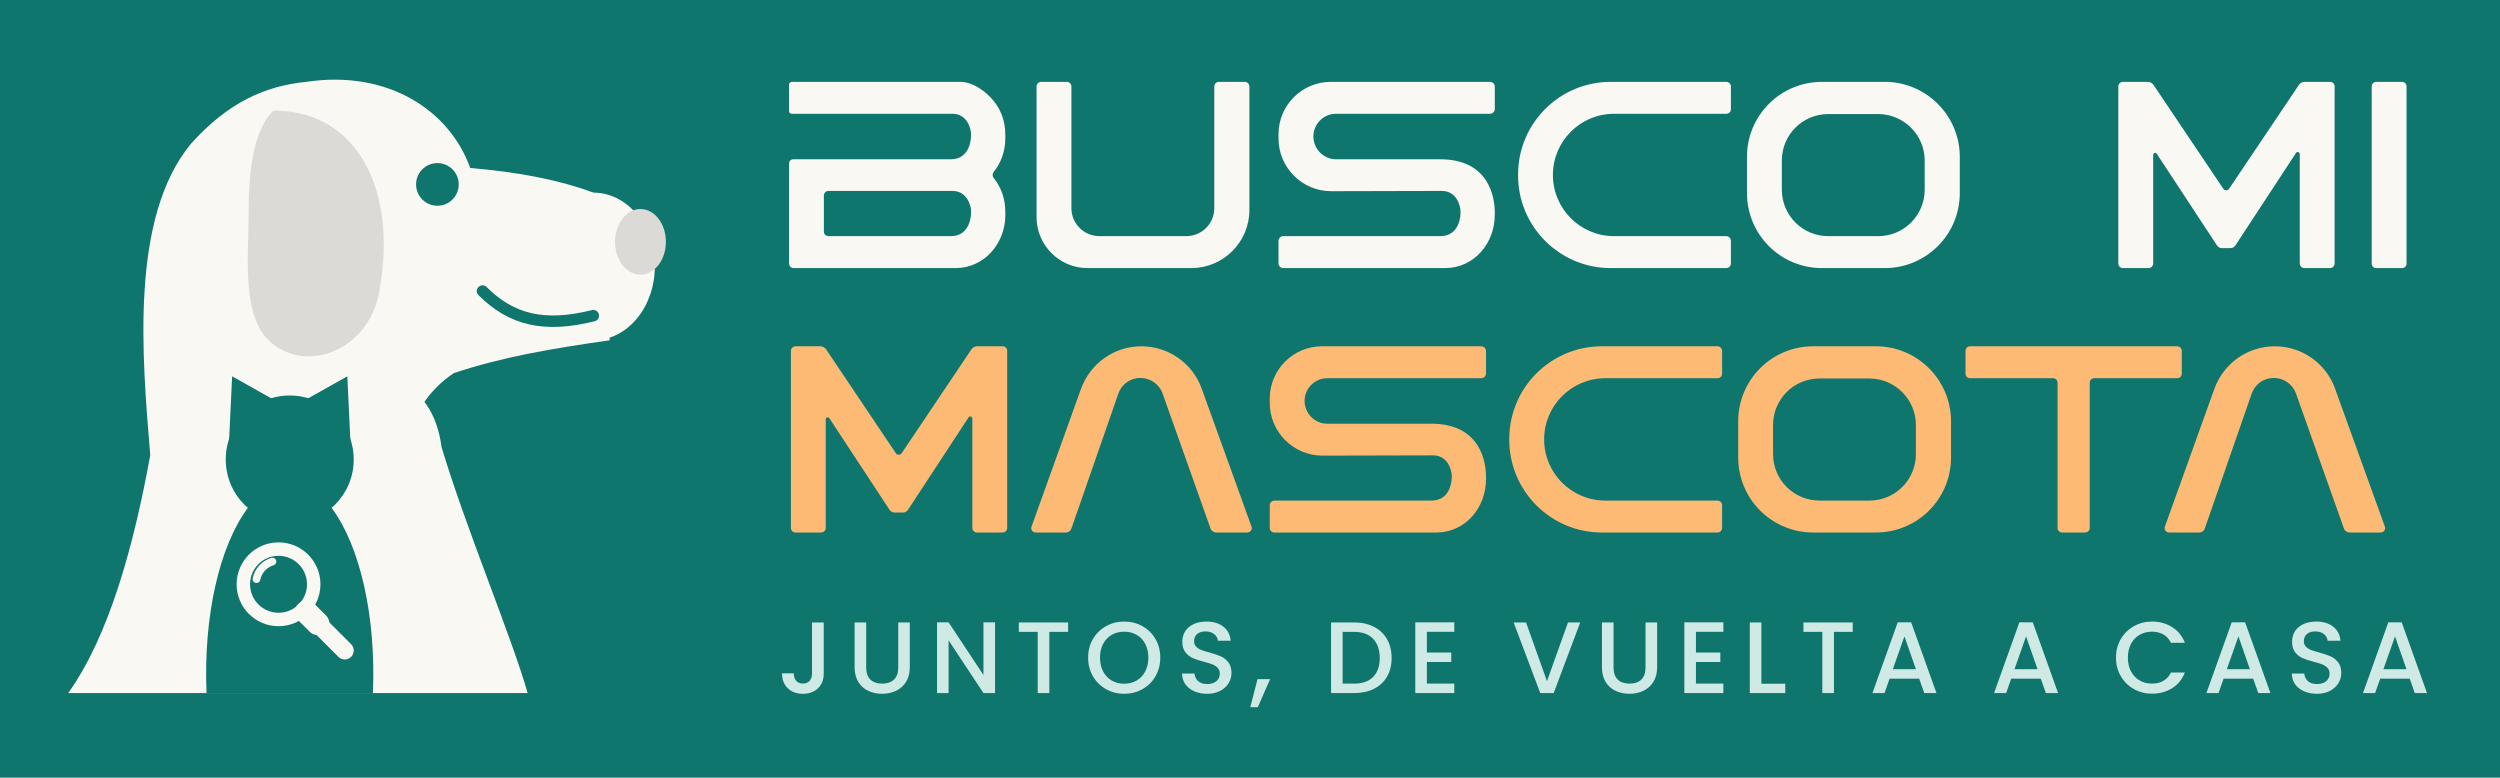
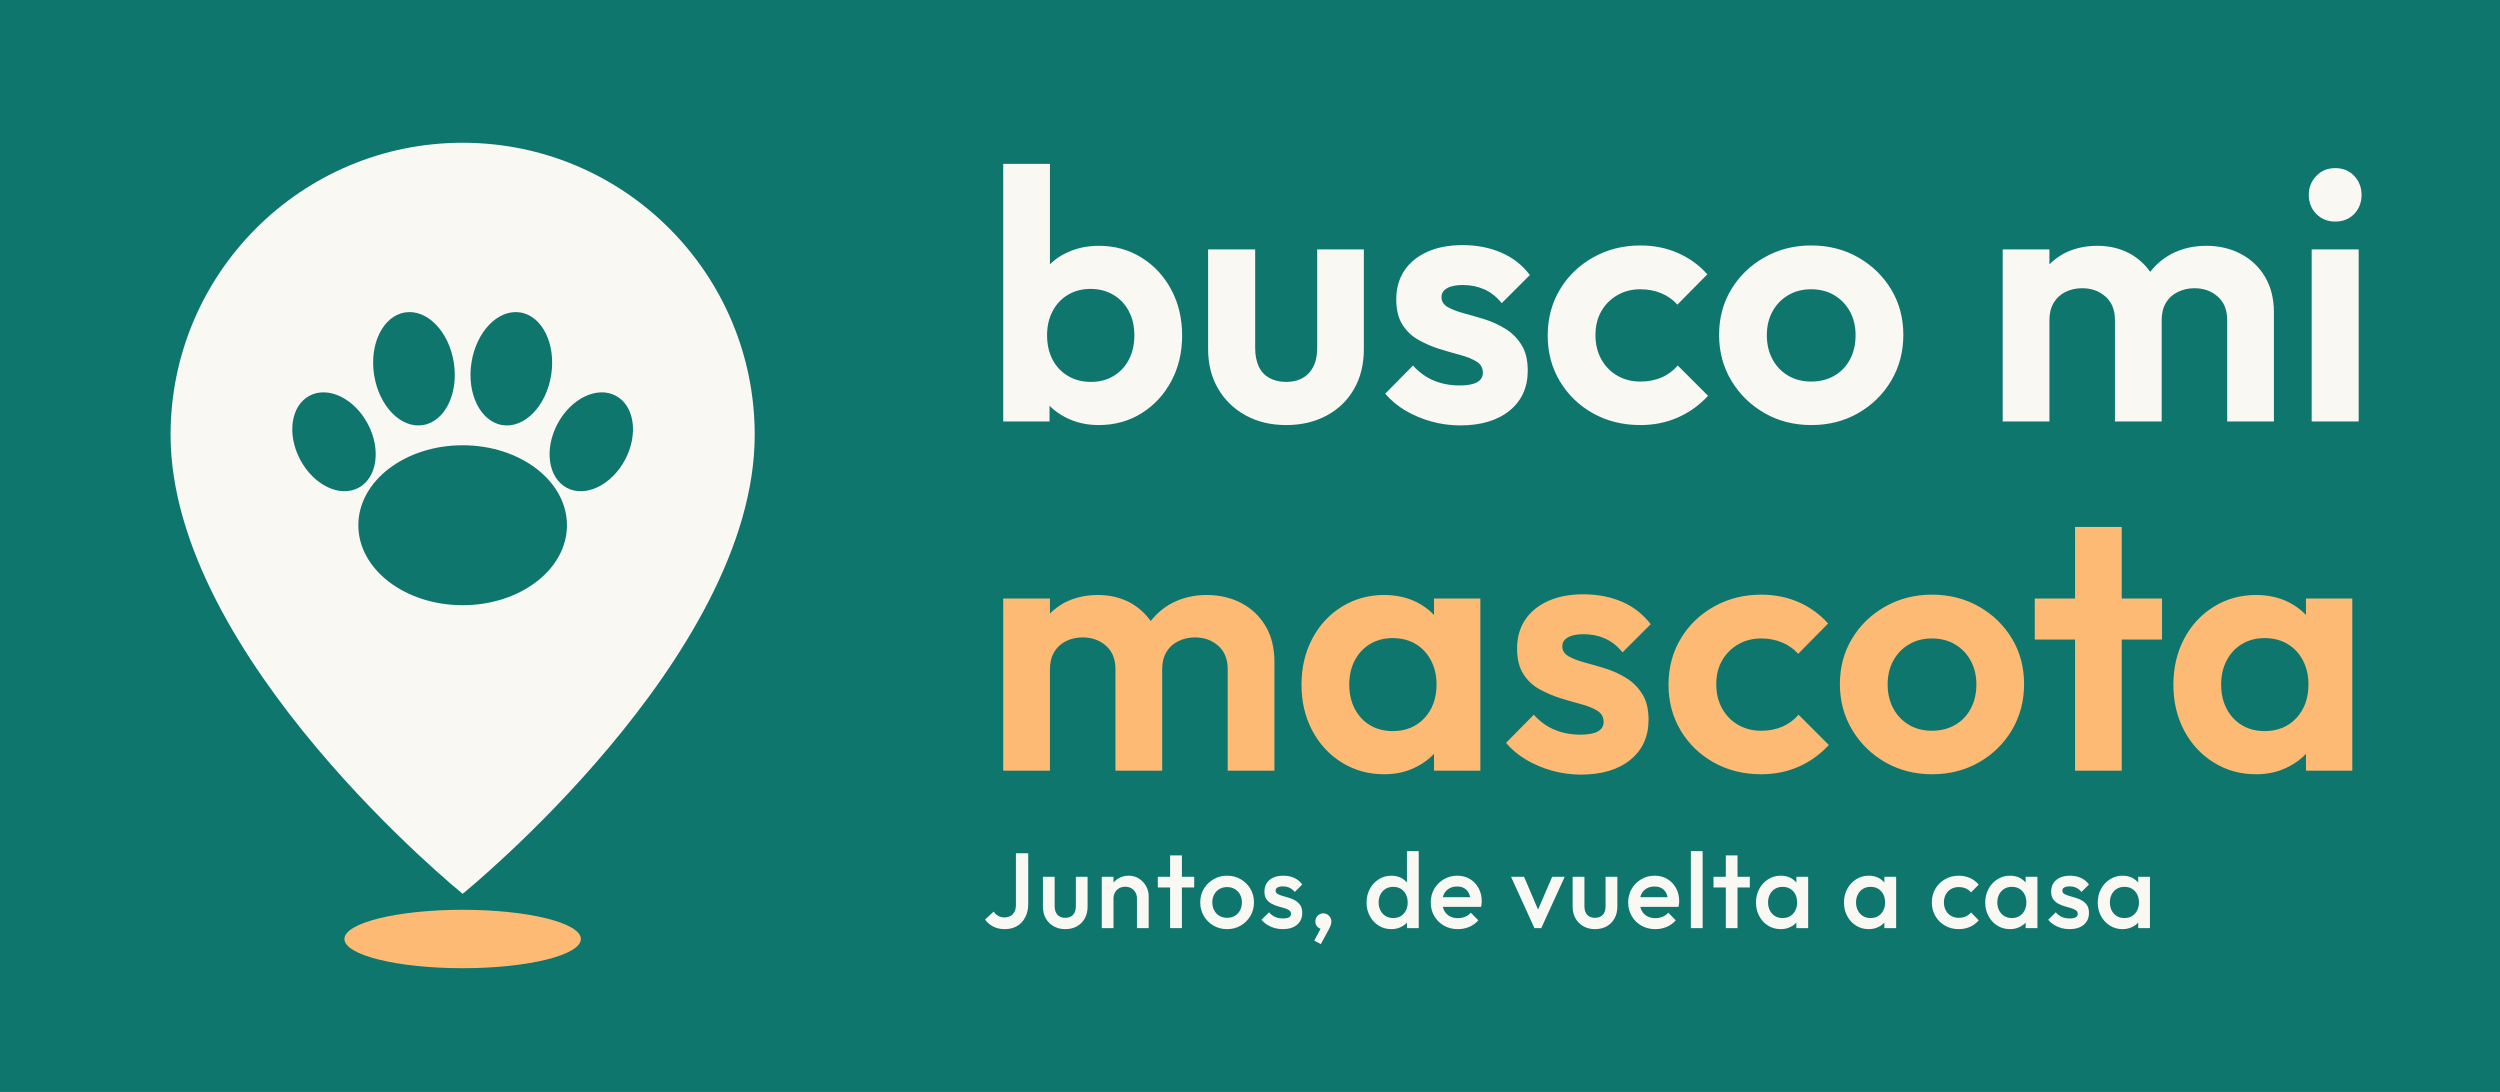
- <svg xmlns="http://www.w3.org/2000/svg" viewBox="0 0 733 228" width="733" height="228" role="img" aria-label="Busco mi mascota. Juntos, de vuelta a casa">
-   <rect width="733" height="228" fill="#0f766e" />
-   <g transform="translate(-13.07548 -6.669989) scale(2.004574)">
-     <defs>
-       <mask id="k1" maskUnits="userSpaceOnUse" x="-20" y="-20" width="260" height="360">
-         <rect x="-20" y="-20" width="260" height="360" fill="#fff" />
-         <circle cx="130" cy="58" r="5.2" fill="#000" />
-         <path d="M168 90 C156 93 148 91 141 84" fill="none" stroke="#000" stroke-width="2.8" stroke-linecap="round" />
-         <g transform="translate(94 182) scale(.78) translate(-30 -100)">
-           <g fill="#000">
-             <circle cx="30" cy="27" r="20" />
-             <path d="M11 22 L12 1 L28 10 Z" />
-             <path d="M49 22 L48 1 L32 10 Z" />
-             <path d="M17 42 C8 54 3 76 4 100 L56 100 C57 76 52 54 43 42 Z" />
-           </g>
-         </g>
-       </mask>
-     </defs>
-     <g transform="translate(-7.5 -4.5) scale(.6)">
-       <g mask="url(#k1)">
-         <g fill="#faf8f3">
-           <path d="M60 124 C58 100 55 66 70 48 C79 38 88 34 98 33 C118 30 133 40 138 54 C150 55 160 57 168 60 L172 96 C158 98 146 100 134 104 C128 108 124 114 122 122 L100 134 Z" />
-           <ellipse cx="168" cy="78" rx="15" ry="18" />
-           <path d="M60 124 C56 146 50 168 40 182 L152 182 C148 168 137 142 131 122 C130 114 126 108 120 106 L100 96 Z" />
-           <ellipse cx="179.5" cy="72" rx="6.2" ry="8" fill="#dcdad6" />
-           <path fill="#dcdad6" d="M90 40 C111 40 120 60 116 83 C114 98 99 104 90 97 C82 91 84 76 84 64 C84 52 86 44 90 40 Z" />
-         </g>
+ <svg xmlns="http://www.w3.org/2000/svg" viewBox="0 0 435 190" width="435" height="190" role="img" aria-label="Busco mi mascota. Juntos, de vuelta a casa">
+   <rect width="435" height="190" fill="#0f766e" />
+   <g transform="translate(20 20) scale(1.21)">
+     <mask id="p">
+       <rect width="100" height="124" fill="#fff" />
+       <g fill="#000">
+         <ellipse cx="50" cy="59" rx="15" ry="11.5" transform="rotate(0 50 59)" />
+         <ellipse cx="31.5" cy="47" rx="5.5" ry="7.5" transform="rotate(-28 31.5 47)" />
+         <ellipse cx="43" cy="36.5" rx="5.8" ry="8.2" transform="rotate(-9 43 36.5)" />
+         <ellipse cx="57" cy="36.5" rx="5.8" ry="8.2" transform="rotate(9 57 36.5)" />
+         <ellipse cx="68.5" cy="47" rx="5.5" ry="7.5" transform="rotate(28 68.5 47)" />
      </g>
-       <g transform="translate(94 182) scale(.78) translate(-30 -100)" fill="none" stroke="#faf8f3" stroke-linecap="round">
-         <circle cx="26.5" cy="66" r="11" stroke-width="4.2" />
-         <path d="M19.6 64.4 A7.2 7.2 0 0 1 24.6 58.9" stroke-width="2.4" />
-         <line x1="35.2" y1="74.7" x2="38.8" y2="78.3" stroke-width="7.2" />
-         <line x1="39.6" y1="79.1" x2="47.2" y2="86.7" stroke-width="5.6" />
-       </g>
-     </g>
+     </mask>
+     <path mask="url(#p)" fill="#faf8f3" d="M50 112C50 112 8 78 8 46a42 42 0 1 1 84 0C92 78 50 112 50 112Z" />
+     <ellipse cx="50" cy="118.5" rx="17" ry="4.2" fill="#fdba74" />
  </g>
-   <path fill="#faf8f3" d="M294.76 40.38L294.76 39.6C294.76 35.31 293.36 31.64 290.47 28.6C287.58 25.56 284.15 24 281.73 24L232.13 24C231.74 24 231.35 24.39 231.35 24.78L231.35 32.58C231.35 33.05 231.74 33.36 232.13 33.36L279.24 33.36C283.61 33.36 284.62 37.73 284.7 39.05C284.85 40.38 284.54 46.7 278.77 46.7L232.59 46.7C231.89 46.7 231.35 47.24 231.35 47.95L231.35 77.27C231.35 77.98 231.97 78.6 232.67 78.6L280.17 78.6C288.68 78.6 294.76 71.27 294.76 63.08L294.76 62.22C294.76 58.32 293.59 54.97 291.33 52.16C290.94 51.61 290.94 50.99 291.33 50.44C293.59 47.63 294.76 44.28 294.76 40.38M278.77 69.24L242.89 69.24C242.19 69.24 241.56 68.69 241.56 67.91L241.56 57.31C241.56 56.6 242.19 55.98 242.89 55.98L279.24 55.98C283.61 55.98 284.62 60.35 284.7 61.6C284.85 63 284.54 69.24 278.77 69.24M365 24L357.35 24C356.65 24 356.03 24.62 356.03 25.33L356.03 61.05C356.03 65.57 352.36 69.24 347.76 69.24L322.41 69.24C317.81 69.24 314.14 65.57 314.14 61.05L314.14 25.33C314.14 24.62 313.52 24 312.81 24L305.25 24C304.55 24 303.92 24.62 303.92 25.33L303.92 63.7C303.92 71.89 310.63 78.6 318.82 78.6L349.32 78.6C358.68 78.6 366.32 70.96 366.32 61.6L366.32 25.33C366.32 24.62 365.7 24 365 24M391.71 46.7C388.04 46.7 385.08 43.66 385.08 39.99C385.08 36.4 388.04 33.36 391.71 33.36L436.87 33.36C437.65 33.36 438.27 32.74 438.27 31.96L438.27 25.4C438.27 24.62 437.65 24 436.87 24L390.23 24C381.72 24 374.86 30.86 374.86 39.37L374.86 40.61C374.86 49.12 381.8 56.06 390.3 56.06L422.75 55.98C427.12 55.98 428.13 60.35 428.21 61.67C428.37 63 428.06 69.24 422.28 69.24L376.26 69.24C375.48 69.24 374.86 69.86 374.86 70.64L374.86 77.27C374.86 77.98 375.48 78.6 376.19 78.6L423.69 78.6C432.27 78.6 438.27 71.27 438.27 63L438.27 62.22C438.27 58.32 436.87 46.7 422.28 46.7M473.25 33.36L506.17 33.36C506.87 33.36 507.5 32.81 507.5 32.03L507.5 25.33C507.5 24.62 506.87 24 506.17 24L472.24 24C457.26 24 445.1 36.17 445.1 51.14L445.1 51.46C445.1 66.43 457.26 78.6 472.24 78.6L506.17 78.6C506.87 78.6 507.5 77.98 507.5 77.27L507.5 70.57C507.5 69.86 506.87 69.24 506.17 69.24L473.25 69.24C463.35 69.24 455.31 61.21 455.31 51.3C455.31 41.39 463.35 33.36 473.25 33.36M552.62 24L534.21 24C522.04 24 512.21 33.83 512.21 46L512.21 56.6C512.21 68.77 522.04 78.6 534.21 78.6L552.62 78.6C564.78 78.6 574.61 68.77 574.61 56.6L574.61 46C574.61 33.83 564.71 24 552.62 24M564.32 55.59C564.32 63.16 558.23 69.24 550.67 69.24L536.08 69.24C528.51 69.24 522.43 63.16 522.43 55.59L522.43 47.09C522.43 39.52 528.51 33.44 536.08 33.44L550.67 33.44C558.15 33.44 564.32 39.52 564.32 47.09M675.69 24C675.07 24 674.45 24.31 674.06 24.86L653.62 55.28C653.15 55.98 652.22 55.98 651.83 55.28L631.39 24.86C631 24.31 630.38 24 629.67 24L622.42 24C621.72 24 621.09 24.62 621.09 25.33L621.09 77.27C621.09 77.98 621.72 78.6 622.42 78.6L629.99 78.6C630.69 78.6 631.31 77.98 631.31 77.27L631.31 45.45C631.31 44.83 632.09 44.59 632.4 45.14L650.03 71.97C650.34 72.44 650.89 72.75 651.44 72.75L654.01 72.75C654.56 72.75 655.1 72.44 655.41 71.97L673.2 44.83C673.51 44.36 674.29 44.59 674.29 45.14L674.29 77.27C674.29 77.98 674.91 78.6 675.62 78.6L683.18 78.6C683.88 78.6 684.51 77.98 684.51 77.27L684.51 25.33C684.51 24.62 683.96 24 683.18 24M704.28 78.6C705.06 78.6 705.6 78.05 705.6 77.27L705.6 25.33C705.6 24.62 705.06 24 704.28 24L696.71 24C695.93 24 695.39 24.62 695.39 25.33L695.39 77.27C695.39 78.05 695.93 78.6 696.71 78.6" />
-   <path fill="#fdba74" d="M286.49 101.53C285.87 101.53 285.24 101.84 284.85 102.39L264.42 132.81C263.95 133.51 263.01 133.51 262.62 132.81L242.19 102.39C241.8 101.84 241.17 101.53 240.47 101.53L233.22 101.53C232.52 101.53 231.89 102.16 231.89 102.86L231.89 154.81C231.89 155.51 232.52 156.13 233.22 156.13L240.78 156.13C241.49 156.13 242.11 155.51 242.11 154.81L242.11 122.98C242.11 122.36 242.89 122.12 243.2 122.67L260.83 149.5C261.14 149.97 261.69 150.28 262.23 150.28L264.81 150.28C265.35 150.28 265.9 149.97 266.21 149.5L284 122.36C284.31 121.89 285.09 122.12 285.09 122.67L285.09 154.81C285.09 155.51 285.71 156.13 286.41 156.13L293.98 156.13C294.68 156.13 295.31 155.51 295.31 154.81L295.31 102.86C295.31 102.16 294.76 101.53 293.98 101.53M366.95 154.42L352.36 114.01C349.71 106.52 342.61 101.53 334.65 101.53C326.7 101.53 319.68 106.52 316.95 114.01L302.44 154.42C302.13 155.27 302.75 156.13 303.69 156.13L312.5 156.13C313.28 156.13 313.91 155.66 314.14 154.96L327.87 115.49C328.8 112.69 331.38 110.81 334.34 110.81C337.31 110.81 339.96 112.69 340.89 115.42L354.93 154.96C355.17 155.66 355.87 156.13 356.57 156.13L365.7 156.13C366.63 156.13 367.26 155.2 366.95 154.42M389.13 124.23C385.47 124.23 382.5 121.19 382.5 117.52C382.5 113.93 385.47 110.89 389.13 110.89L434.3 110.89C435.08 110.89 435.7 110.27 435.7 109.49L435.7 102.94C435.7 102.16 435.08 101.53 434.3 101.53L387.65 101.53C379.15 101.53 372.29 108.4 372.29 116.9L372.29 118.15C372.29 126.65 379.23 133.59 387.73 133.59L420.18 133.51C424.55 133.51 425.56 137.88 425.64 139.21C425.79 140.53 425.48 146.77 419.71 146.77L373.69 146.77C372.91 146.77 372.29 147.4 372.29 148.18L372.29 154.81C372.29 155.51 372.91 156.13 373.61 156.13L421.11 156.13C429.69 156.13 435.7 148.8 435.7 140.53L435.7 139.75C435.7 135.85 434.3 124.23 419.71 124.23M470.68 110.89L503.6 110.89C504.3 110.89 504.92 110.35 504.92 109.57L504.92 102.86C504.92 102.16 504.3 101.53 503.6 101.53L469.67 101.53C454.69 101.53 442.52 113.7 442.52 128.68L442.52 128.99C442.52 143.96 454.69 156.13 469.67 156.13L503.6 156.13C504.3 156.13 504.92 155.51 504.92 154.81L504.92 148.1C504.92 147.4 504.3 146.77 503.6 146.77L470.68 146.77C460.77 146.77 452.74 138.74 452.74 128.83C452.74 118.93 460.77 110.89 470.68 110.89M550.04 101.53L531.63 101.53C519.47 101.53 509.64 111.36 509.64 123.53L509.64 134.14C509.64 146.3 519.47 156.13 531.63 156.13L550.04 156.13C562.21 156.13 572.04 146.3 572.04 134.14L572.04 123.53C572.04 111.36 562.13 101.53 550.04 101.53M561.74 133.12C561.74 140.69 555.66 146.77 548.09 146.77L533.51 146.77C525.94 146.77 519.86 140.69 519.86 133.12L519.86 124.62C519.86 117.05 525.94 110.97 533.51 110.97L548.09 110.97C555.58 110.97 561.74 117.05 561.74 124.62M577.61 101.53C576.91 101.53 576.29 102.16 576.29 102.86L576.29 109.57C576.29 110.35 576.91 110.89 577.61 110.89L601.95 110.89C602.73 110.89 603.27 111.52 603.27 112.22L603.27 154.81C603.27 155.51 603.9 156.13 604.6 156.13L611.39 156.13C612.09 156.13 612.71 155.51 612.71 154.81L612.71 112.22C612.71 111.52 613.26 110.89 614.04 110.89L638.37 110.89C639.08 110.89 639.7 110.35 639.7 109.57L639.7 102.86C639.7 102.16 639.08 101.53 638.37 101.53M699.25 154.42L684.66 114.01C682.01 106.52 674.91 101.53 666.96 101.53C659 101.53 651.98 106.52 649.25 114.01L634.74 154.42C634.43 155.27 635.06 156.13 635.99 156.13L644.81 156.13C645.59 156.13 646.21 155.66 646.44 154.96L660.17 115.49C661.11 112.69 663.68 110.81 666.65 110.81C669.61 110.81 672.26 112.69 673.2 115.42L687.24 154.96C687.47 155.66 688.17 156.13 688.88 156.13L698 156.13C698.94 156.13 699.56 155.2 699.25 154.42" />
-   <path fill="#cfe9e5" d="M238.09 182.5L241.52 182.5L241.52 197.43Q241.52 200.2 239.83 201.81Q238.15 203.42 235.41 203.42L235.41 203.42Q232.67 203.42 230.99 201.81Q229.3 200.2 229.3 197.43L229.3 197.43L232.73 197.43Q232.76 198.8 233.43 199.6Q234.1 200.41 235.41 200.41L235.41 200.41Q236.72 200.41 237.41 199.59Q238.09 198.77 238.09 197.43L238.09 197.43L238.09 182.5M250.57 182.5L253.97 182.5L253.97 195.7Q253.97 198.06 255.21 199.25Q256.44 200.44 258.65 200.44L258.65 200.44Q260.88 200.44 262.12 199.25Q263.36 198.06 263.36 195.7L263.36 195.7L263.36 182.5L266.75 182.5L266.75 195.64Q266.75 198.17 265.65 199.93Q264.55 201.69 262.7 202.55Q260.85 203.42 258.62 203.42L258.62 203.42Q256.38 203.42 254.55 202.55Q252.72 201.69 251.65 199.93Q250.57 198.17 250.57 195.64L250.57 195.64L250.57 182.5M291.75 182.47L291.75 203.21L288.35 203.21L278.13 187.75L278.13 203.21L274.74 203.21L274.74 182.47L278.13 182.47L288.35 197.91L288.35 182.47L291.75 182.47M298.72 182.5L313.17 182.5L313.17 185.27L307.66 185.27L307.66 203.21L304.26 203.21L304.26 185.27L298.72 185.27L298.72 182.5M329.61 203.42Q326.72 203.42 324.29 202.06Q321.87 200.71 320.45 198.28Q319.04 195.85 319.04 192.81L319.04 192.81Q319.04 189.77 320.45 187.36Q321.87 184.95 324.29 183.59Q326.72 182.24 329.61 182.24L329.61 182.24Q332.53 182.24 334.96 183.59Q337.39 184.95 338.79 187.36Q340.19 189.77 340.19 192.81L340.19 192.81Q340.19 195.85 338.79 198.28Q337.39 200.71 334.96 202.06Q332.53 203.42 329.61 203.42L329.61 203.42M329.61 200.47Q331.67 200.47 333.28 199.53Q334.88 198.59 335.79 196.85Q336.7 195.11 336.7 192.81L336.7 192.81Q336.7 190.52 335.79 188.79Q334.88 187.06 333.28 186.14Q331.67 185.21 329.61 185.21L329.61 185.21Q327.56 185.21 325.95 186.14Q324.34 187.06 323.43 188.79Q322.52 190.52 322.52 192.81L322.52 192.81Q322.52 195.11 323.43 196.85Q324.34 198.59 325.95 199.53Q327.56 200.47 329.61 200.47L329.61 200.47M353.92 203.42Q351.84 203.42 350.17 202.69Q348.5 201.96 347.55 200.62Q346.59 199.28 346.59 197.49L346.59 197.49L350.23 197.49Q350.35 198.83 351.28 199.69Q352.22 200.56 353.92 200.56L353.92 200.56Q355.68 200.56 356.66 199.71Q357.65 198.86 357.65 197.52L357.65 197.52Q357.65 196.48 357.03 195.82Q356.42 195.17 355.52 194.81Q354.61 194.45 353 194.03L353 194.03Q350.97 193.5 349.71 192.95Q348.44 192.39 347.55 191.23Q346.65 190.07 346.65 188.13L346.65 188.13Q346.65 186.35 347.55 185.01Q348.44 183.67 350.05 182.95Q351.66 182.24 353.77 182.24L353.77 182.24Q356.78 182.24 358.7 183.74Q360.62 185.24 360.83 187.87L360.83 187.87L357.08 187.87Q356.99 186.73 356.01 185.93Q355.02 185.13 353.42 185.13L353.42 185.13Q351.96 185.13 351.03 185.87Q350.11 186.62 350.11 188.02L350.11 188.02Q350.11 188.97 350.69 189.58Q351.27 190.19 352.16 190.55Q353.06 190.91 354.61 191.32L354.61 191.32Q356.66 191.89 357.96 192.45Q359.25 193.02 360.16 194.2Q361.07 195.37 361.07 197.34L361.07 197.34Q361.07 198.92 360.22 200.32Q359.37 201.72 357.75 202.57Q356.13 203.42 353.92 203.42L353.92 203.42M368.7 199.13L372.39 199.13L368.79 207.35L366.58 207.35L368.7 199.13M397.03 182.5Q400.34 182.5 402.82 183.77Q405.31 185.04 406.67 187.4Q408.02 189.77 408.02 192.93L408.02 192.93Q408.02 196.09 406.67 198.41Q405.31 200.74 402.82 201.97Q400.34 203.21 397.03 203.21L397.03 203.21L390.27 203.21L390.27 182.5L397.03 182.5M397.03 200.44Q400.66 200.44 402.6 198.47Q404.54 196.51 404.54 192.93L404.54 192.93Q404.54 189.33 402.6 187.3Q400.66 185.27 397.03 185.27L397.03 185.27L393.66 185.27L393.66 200.44L397.03 200.44M426.4 185.24L418.36 185.24L418.36 191.32L425.51 191.32L425.51 194.09L418.36 194.09L418.36 200.44L426.4 200.44L426.4 203.21L414.96 203.21L414.96 182.47L426.4 182.47L426.4 185.24M459.74 182.5L463.32 182.5L455.54 203.21L451.61 203.21L443.8 182.5L447.44 182.5L453.57 199.72L459.74 182.5M469.69 182.5L473.09 182.5L473.09 195.7Q473.09 198.06 474.32 199.25Q475.56 200.44 477.77 200.44L477.77 200.44Q480 200.44 481.24 199.25Q482.47 198.06 482.47 195.7L482.47 195.7L482.47 182.5L485.87 182.5L485.87 195.64Q485.87 198.17 484.77 199.93Q483.66 201.69 481.82 202.55Q479.97 203.42 477.74 203.42L477.74 203.42Q475.5 203.42 473.67 202.55Q471.84 201.69 470.76 199.93Q469.69 198.17 469.69 195.64L469.69 195.64L469.69 182.5M505.29 185.24L497.25 185.24L497.25 191.32L504.4 191.32L504.4 194.09L497.25 194.09L497.25 200.44L505.29 200.44L505.29 203.21L493.85 203.21L493.85 182.47L505.29 182.47L505.29 185.24M516.43 182.5L516.43 200.47L523.44 200.47L523.44 203.21L513.04 203.21L513.04 182.5L516.43 182.5M528.77 182.5L543.22 182.5L543.22 185.27L537.71 185.27L537.71 203.21L534.31 203.21L534.31 185.27L528.77 185.27L528.77 182.5M564.19 203.21L562.7 198.98L554.03 198.98L552.54 203.21L549 203.21L556.41 182.47L560.35 182.47L567.77 203.21L564.19 203.21M554.98 196.21L561.75 196.21L558.38 186.59L554.98 196.21M599.85 203.21L598.36 198.98L589.69 198.98L588.2 203.21L584.66 203.21L592.08 182.47L596.01 182.47L603.43 203.21L599.85 203.21M590.65 196.21L597.41 196.21L594.04 186.59L590.65 196.21M620.41 192.81Q620.41 189.77 621.82 187.36Q623.24 184.95 625.67 183.59Q628.09 182.24 630.98 182.24L630.98 182.24Q634.29 182.24 636.87 183.86Q639.44 185.48 640.61 188.46L640.61 188.46L636.52 188.46Q635.72 186.82 634.29 186.02Q632.86 185.21 630.98 185.21L630.98 185.21Q628.93 185.21 627.32 186.14Q625.71 187.06 624.8 188.79Q623.89 190.52 623.89 192.81L623.89 192.81Q623.89 195.11 624.8 196.83Q625.71 198.56 627.32 199.5Q628.93 200.44 630.98 200.44L630.98 200.44Q632.86 200.44 634.29 199.63Q635.72 198.83 636.52 197.19L636.52 197.19L640.61 197.19Q639.44 200.17 636.87 201.78Q634.29 203.39 630.98 203.39L630.98 203.39Q628.06 203.39 625.65 202.03Q623.24 200.68 621.82 198.26Q620.41 195.85 620.41 192.81L620.41 192.81M662.12 203.21L660.63 198.98L651.96 198.98L650.47 203.21L646.92 203.21L654.34 182.47L658.27 182.47L665.69 203.21L662.12 203.21M652.91 196.21L659.67 196.21L656.31 186.59L652.91 196.21M679.31 203.42Q677.22 203.42 675.55 202.69Q673.88 201.96 672.93 200.62Q671.98 199.28 671.98 197.49L671.98 197.49L675.61 197.49Q675.73 198.83 676.67 199.69Q677.61 200.56 679.31 200.56L679.31 200.56Q681.06 200.56 682.05 199.71Q683.03 198.86 683.03 197.52L683.03 197.52Q683.03 196.48 682.42 195.82Q681.81 195.17 680.9 194.81Q679.99 194.45 678.38 194.03L678.38 194.03Q676.36 193.5 675.09 192.95Q673.82 192.39 672.93 191.23Q672.04 190.07 672.04 188.13L672.04 188.13Q672.04 186.35 672.93 185.01Q673.82 183.67 675.43 182.95Q677.04 182.24 679.16 182.24L679.16 182.24Q682.17 182.24 684.09 183.74Q686.01 185.24 686.22 187.87L686.22 187.87L682.46 187.87Q682.37 186.73 681.39 185.93Q680.41 185.13 678.8 185.13L678.8 185.13Q677.34 185.13 676.42 185.87Q675.49 186.62 675.49 188.02L675.49 188.02Q675.49 188.97 676.07 189.58Q676.65 190.19 677.55 190.55Q678.44 190.91 679.99 191.32L679.99 191.32Q682.05 191.89 683.34 192.45Q684.64 193.02 685.55 194.2Q686.46 195.37 686.46 197.34L686.46 197.34Q686.46 198.92 685.61 200.32Q684.76 201.72 683.13 202.57Q681.51 203.42 679.31 203.42L679.31 203.42M708.02 203.21L706.53 198.98L697.87 198.98L696.38 203.21L692.83 203.21L700.25 182.47L704.18 182.47L711.6 203.21L708.02 203.21M698.82 196.21L705.58 196.21L702.22 186.59L698.82 196.21" />
+   <path fill="#faf8f3" d="M191.18 73.96L191.18 73.96Q187.96 73.96 185.35 72.59L185.35 72.59Q183.8 71.79 182.62 70.61L182.62 70.61L182.62 73.34L174.56 73.34L174.56 28.51L182.69 28.51L182.69 45.99Q183.86 44.82 185.41 44.07L185.41 44.07Q188.02 42.77 191.18 42.77L191.18 42.77Q195.33 42.77 198.62 44.82Q201.91 46.86 203.8 50.4Q205.69 53.93 205.69 58.39L205.69 58.39Q205.69 62.8 203.8 66.33Q201.91 69.86 198.62 71.91Q195.33 73.96 191.18 73.96M189.82 66.45L189.82 66.45Q192.05 66.45 193.75 65.43Q195.46 64.41 196.42 62.58Q197.38 60.75 197.38 58.33L197.38 58.33Q197.38 55.98 196.42 54.15Q195.46 52.32 193.72 51.3Q191.99 50.27 189.75 50.27Q187.52 50.27 185.82 51.3Q184.11 52.32 183.15 54.15Q182.19 55.98 182.19 58.33L182.19 58.33Q182.19 60.75 183.15 62.58Q184.11 64.41 185.85 65.43Q187.58 66.45 189.82 66.45M223.79 73.96L223.79 73.96Q219.82 73.96 216.75 72.28Q213.69 70.61 211.95 67.63Q210.21 64.66 210.21 60.75L210.21 60.75L210.21 43.39L218.4 43.39L218.4 60.56Q218.4 62.42 219.02 63.76Q219.64 65.09 220.88 65.77Q222.12 66.45 223.79 66.45L223.79 66.45Q226.33 66.45 227.76 64.9Q229.19 63.35 229.19 60.56L229.19 60.56L229.19 43.39L237.31 43.39L237.31 60.75Q237.31 64.72 235.6 67.69Q233.9 70.67 230.83 72.31Q227.76 73.96 223.79 73.96M254.05 74.02L254.05 74.02Q251.51 74.02 249.06 73.34Q246.61 72.65 244.56 71.45Q242.52 70.24 241.03 68.5L241.03 68.5L245.86 63.6Q247.41 65.34 249.46 66.21Q251.51 67.07 253.99 67.07L253.99 67.07Q255.97 67.07 256.99 66.52Q258.02 65.96 258.02 64.84L258.02 64.84Q258.02 63.6 256.93 62.92Q255.85 62.24 254.11 61.77Q252.37 61.31 250.48 60.72Q248.59 60.13 246.86 59.17Q245.12 58.21 244.03 56.5Q242.95 54.8 242.95 52.07L242.95 52.07Q242.95 49.22 244.34 47.11Q245.74 45 248.34 43.82Q250.95 42.65 254.48 42.65L254.48 42.65Q258.2 42.65 261.21 43.95Q264.22 45.25 266.2 47.85L266.2 47.85L261.3 52.75Q259.94 51.08 258.23 50.33Q256.53 49.59 254.54 49.59L254.54 49.59Q252.75 49.59 251.78 50.15Q250.82 50.71 250.82 51.7L250.82 51.7Q250.82 52.81 251.91 53.43Q252.99 54.05 254.73 54.52Q256.47 54.98 258.36 55.57Q260.25 56.16 261.95 57.22Q263.66 58.27 264.74 60.01Q265.83 61.74 265.83 64.47L265.83 64.47Q265.83 68.87 262.67 71.45Q259.5 74.02 254.05 74.02M285.42 73.96L285.42 73.96Q280.83 73.96 277.17 71.91Q273.52 69.86 271.41 66.33Q269.3 62.8 269.3 58.39L269.3 58.39Q269.3 53.93 271.41 50.4Q273.52 46.86 277.2 44.79Q280.89 42.71 285.42 42.71L285.42 42.71Q288.95 42.71 291.93 44.01Q294.91 45.31 297.08 47.73L297.08 47.73L291.87 53Q290.69 51.7 289.05 51.02Q287.4 50.33 285.42 50.33L285.42 50.33Q283.19 50.33 281.42 51.36Q279.65 52.38 278.63 54.15Q277.61 55.91 277.61 58.33L277.61 58.33Q277.61 60.69 278.63 62.52Q279.65 64.35 281.42 65.37Q283.19 66.39 285.42 66.39L285.42 66.39Q287.47 66.39 289.11 65.68Q290.75 64.97 291.93 63.6L291.93 63.6L297.2 68.87Q294.91 71.35 291.93 72.65Q288.95 73.96 285.42 73.96M315.18 73.96L315.18 73.96Q310.65 73.96 307.03 71.88Q303.4 69.8 301.26 66.24Q299.12 62.67 299.12 58.27L299.12 58.27Q299.12 53.87 301.23 50.37Q303.34 46.86 307 44.79Q310.65 42.71 315.12 42.71L315.12 42.71Q319.71 42.71 323.33 44.79Q326.96 46.86 329.07 50.37Q331.18 53.87 331.18 58.27L331.18 58.27Q331.18 62.67 329.07 66.24Q326.96 69.8 323.33 71.88Q319.71 73.96 315.18 73.96M315.12 66.39L315.12 66.39Q317.41 66.39 319.18 65.37Q320.95 64.35 321.91 62.52Q322.87 60.69 322.87 58.33L322.87 58.33Q322.87 55.98 321.88 54.18Q320.88 52.38 319.15 51.36Q317.41 50.33 315.12 50.33L315.12 50.33Q312.89 50.33 311.15 51.36Q309.41 52.38 308.42 54.18Q307.43 55.98 307.43 58.33L307.43 58.33Q307.43 60.69 308.42 62.52Q309.41 64.35 311.15 65.37Q312.89 66.39 315.12 66.39M356.6 73.34L348.47 73.34L348.47 43.39L356.6 43.39L356.6 45.99Q357.65 44.94 359.08 44.13L359.08 44.13Q361.68 42.77 364.97 42.77L364.97 42.77Q368.07 42.77 370.61 44.13L370.61 44.13Q372.72 45.31 374.14 47.3L374.14 47.3Q375.63 45.37 377.8 44.2L377.8 44.2Q380.53 42.77 383.88 42.77Q387.22 42.77 389.89 44.17Q392.56 45.56 394.11 48.16Q395.66 50.77 395.66 54.36L395.66 54.36L395.66 73.34L387.53 73.34L387.53 55.67Q387.53 53.06 385.89 51.61Q384.25 50.15 381.83 50.15L381.83 50.15Q380.28 50.15 378.95 50.8Q377.61 51.45 376.87 52.69Q376.13 53.93 376.13 55.67L376.13 55.67L376.13 73.34L368 73.34L368 55.67Q368 53.06 366.36 51.61Q364.72 50.15 362.3 50.15L362.3 50.15Q360.69 50.15 359.39 50.8Q358.08 51.45 357.34 52.69Q356.6 53.93 356.6 55.67L356.6 55.67L356.6 73.34M410.41 73.34L402.23 73.34L402.23 43.39L410.41 43.39L410.41 73.34M406.32 38.55L406.32 38.55Q404.34 38.55 403.03 37.22Q401.73 35.89 401.73 33.9L401.73 33.9Q401.73 31.98 403.03 30.62Q404.34 29.25 406.32 29.25L406.32 29.25Q408.37 29.25 409.64 30.62Q410.91 31.98 410.91 33.9L410.91 33.9Q410.91 35.89 409.64 37.22Q408.37 38.55 406.32 38.55" />
+   <path fill="#fdba74" d="M182.69 134.1L174.56 134.1L174.56 104.15L182.69 104.15L182.69 106.75Q183.74 105.7 185.17 104.89L185.17 104.89Q187.77 103.53 191.06 103.53L191.06 103.53Q194.16 103.53 196.7 104.89L196.7 104.89Q198.81 106.07 200.23 108.06L200.23 108.06Q201.72 106.13 203.89 104.96L203.89 104.96Q206.62 103.53 209.97 103.53Q213.31 103.53 215.98 104.93Q218.65 106.32 220.2 108.92Q221.75 111.53 221.75 115.12L221.75 115.12L221.75 134.1L213.62 134.1L213.62 116.43Q213.62 113.82 211.98 112.37Q210.34 110.91 207.92 110.91L207.92 110.91Q206.37 110.91 205.04 111.56Q203.7 112.21 202.96 113.45Q202.22 114.69 202.22 116.43L202.22 116.43L202.22 134.1L194.09 134.1L194.09 116.43Q194.09 113.82 192.45 112.37Q190.81 110.91 188.39 110.91L188.39 110.91Q186.78 110.91 185.48 111.56Q184.17 112.21 183.43 113.45Q182.69 114.69 182.69 116.43L182.69 116.43L182.69 134.1M240.84 134.72L240.84 134.72Q236.75 134.72 233.46 132.67Q230.18 130.62 228.32 127.09Q226.46 123.56 226.46 119.15L226.46 119.15Q226.46 114.69 228.32 111.16Q230.18 107.62 233.46 105.58Q236.75 103.53 240.84 103.53L240.84 103.53Q244.07 103.53 246.61 104.83L246.61 104.83Q248.28 105.7 249.52 107L249.52 107L249.52 104.15L257.58 104.15L257.58 134.1L249.52 134.1L249.52 131.18Q248.28 132.48 246.61 133.35L246.61 133.35Q244.07 134.72 240.84 134.72M242.33 127.21L242.33 127.21Q245.74 127.21 247.85 124.95Q249.96 122.69 249.96 119.09L249.96 119.09Q249.96 116.74 248.99 114.91Q248.03 113.08 246.33 112.06Q244.62 111.03 242.33 111.03L242.33 111.03Q240.1 111.03 238.39 112.06Q236.69 113.08 235.73 114.91Q234.77 116.74 234.77 119.09L234.77 119.09Q234.77 121.51 235.73 123.34Q236.69 125.17 238.39 126.19Q240.1 127.21 242.33 127.21M275.07 134.78L275.07 134.78Q272.52 134.78 270.07 134.1Q267.63 133.41 265.58 132.21Q263.53 131 262.05 129.26L262.05 129.26L266.88 124.36Q268.43 126.1 270.48 126.97Q272.52 127.83 275 127.83L275 127.83Q276.99 127.83 278.01 127.28Q279.03 126.72 279.03 125.6L279.03 125.6Q279.03 124.36 277.95 123.68Q276.86 123 275.13 122.53Q273.39 122.07 271.5 121.48Q269.61 120.89 267.87 119.93Q266.14 118.97 265.05 117.26Q263.97 115.56 263.97 112.83L263.97 112.83Q263.97 109.98 265.36 107.87Q266.76 105.76 269.36 104.58Q271.97 103.41 275.5 103.41L275.5 103.41Q279.22 103.41 282.23 104.71Q285.23 106.01 287.22 108.61L287.22 108.61L282.32 113.51Q280.96 111.84 279.25 111.09Q277.55 110.35 275.56 110.35L275.56 110.35Q273.76 110.35 272.8 110.91Q271.84 111.47 271.84 112.46L271.84 112.46Q271.84 113.57 272.93 114.19Q274.01 114.81 275.75 115.28Q277.48 115.74 279.37 116.33Q281.27 116.92 282.97 117.98Q284.68 119.03 285.76 120.77Q286.85 122.5 286.85 125.23L286.85 125.23Q286.85 129.63 283.68 132.21Q280.52 134.78 275.07 134.78M306.44 134.72L306.44 134.72Q301.85 134.72 298.19 132.67Q294.53 130.62 292.43 127.09Q290.32 123.56 290.32 119.15L290.32 119.15Q290.32 114.69 292.43 111.16Q294.53 107.62 298.22 105.55Q301.91 103.47 306.44 103.47L306.44 103.47Q309.97 103.47 312.95 104.77Q315.92 106.07 318.09 108.49L318.09 108.49L312.89 113.76Q311.71 112.46 310.06 111.78Q308.42 111.09 306.44 111.09L306.44 111.09Q304.21 111.09 302.44 112.12Q300.67 113.14 299.65 114.91Q298.63 116.67 298.63 119.09L298.63 119.09Q298.63 121.45 299.65 123.28Q300.67 125.11 302.44 126.13Q304.21 127.15 306.44 127.15L306.44 127.15Q308.48 127.15 310.13 126.44Q311.77 125.73 312.95 124.36L312.95 124.36L318.22 129.63Q315.92 132.11 312.95 133.41Q309.97 134.72 306.44 134.72M336.2 134.72L336.2 134.72Q331.67 134.72 328.04 132.64Q324.42 130.56 322.28 127Q320.14 123.43 320.14 119.03L320.14 119.03Q320.14 114.63 322.25 111.13Q324.36 107.62 328.01 105.55Q331.67 103.47 336.14 103.47L336.14 103.47Q340.72 103.47 344.35 105.55Q347.98 107.62 350.09 111.13Q352.19 114.63 352.19 119.03L352.19 119.03Q352.19 123.43 350.09 127Q347.98 130.56 344.35 132.64Q340.72 134.72 336.2 134.72M336.14 127.15L336.14 127.15Q338.43 127.15 340.2 126.13Q341.96 125.11 342.92 123.28Q343.89 121.45 343.89 119.09L343.89 119.09Q343.89 116.74 342.89 114.94Q341.9 113.14 340.17 112.12Q338.43 111.09 336.14 111.09L336.14 111.09Q333.9 111.09 332.17 112.12Q330.43 113.14 329.44 114.94Q328.45 116.74 328.45 119.09L328.45 119.09Q328.45 121.45 329.44 123.28Q330.43 125.11 332.17 126.13Q333.9 127.15 336.14 127.15M369.18 134.1L361.06 134.1L361.06 111.28L354.05 111.28L354.05 104.15L361.06 104.15L361.06 91.69L369.18 91.69L369.18 104.15L376.19 104.15L376.19 111.28L369.18 111.28L369.18 134.1M392.56 134.72L392.56 134.72Q388.46 134.72 385.18 132.67Q381.89 130.62 380.03 127.09Q378.17 123.56 378.17 119.15L378.17 119.15Q378.17 114.69 380.03 111.16Q381.89 107.62 385.18 105.58Q388.46 103.53 392.56 103.53L392.56 103.53Q395.78 103.53 398.32 104.83L398.32 104.83Q400 105.7 401.24 107L401.24 107L401.24 104.15L409.3 104.15L409.3 134.1L401.24 134.1L401.24 131.18Q400 132.48 398.32 133.35L398.32 133.35Q395.78 134.72 392.56 134.72M394.04 127.21L394.04 127.21Q397.45 127.21 399.56 124.95Q401.67 122.69 401.67 119.09L401.67 119.09Q401.67 116.74 400.71 114.91Q399.75 113.08 398.04 112.06Q396.34 111.03 394.04 111.03L394.04 111.03Q391.81 111.03 390.11 112.06Q388.4 113.08 387.44 114.91Q386.48 116.74 386.48 119.09L386.48 119.09Q386.48 121.51 387.44 123.34Q388.4 125.17 390.11 126.19Q391.81 127.21 394.04 127.21" />
+   <path fill="#faf8f3" d="M174.84 161.67L174.84 161.67Q173.7 161.67 172.82 161.22Q171.93 160.76 171.4 160L171.4 160L172.9 158.62Q173.22 159.11 173.7 159.37Q174.19 159.63 174.76 159.63L174.76 159.63Q175.39 159.63 175.84 159.37Q176.29 159.11 176.53 158.62Q176.77 158.14 176.77 157.47L176.77 157.47L176.77 148.47L178.91 148.47L178.91 157.3Q178.91 158.61 178.4 159.59Q177.89 160.58 176.98 161.13Q176.06 161.67 174.84 161.67M185.35 161.67L185.35 161.67Q184.22 161.67 183.34 161.17Q182.45 160.67 181.96 159.79Q181.47 158.9 181.47 157.75L181.47 157.75L181.47 152.56L183.51 152.56L183.51 157.66Q183.51 158.31 183.73 158.76Q183.94 159.22 184.36 159.46Q184.78 159.7 185.35 159.7L185.35 159.7Q186.25 159.7 186.72 159.17Q187.2 158.64 187.2 157.66L187.2 157.66L187.2 152.56L189.24 152.56L189.24 157.75Q189.24 158.92 188.75 159.81Q188.26 160.69 187.38 161.18Q186.51 161.67 185.35 161.67M199.87 161.49L197.83 161.49L197.83 156.34Q197.83 155.44 197.26 154.87Q196.69 154.29 195.8 154.29L195.8 154.29Q195.2 154.29 194.74 154.55Q194.27 154.81 194.01 155.28Q193.75 155.74 193.75 156.34L193.75 156.34L193.75 161.49L191.71 161.49L191.71 152.56L193.75 152.56L193.75 153.57Q194.12 153.12 194.65 152.82L194.65 152.82Q195.43 152.37 196.41 152.37L196.41 152.37Q197.42 152.37 198.2 152.89Q198.98 153.4 199.43 154.21Q199.87 155.02 199.87 155.89L199.87 155.89L199.87 161.49M205.65 161.49L203.6 161.49L203.6 154.42L201.46 154.42L201.46 152.56L203.6 152.56L203.6 148.84L205.65 148.84L205.65 152.56L207.79 152.56L207.79 154.42L205.65 154.42L205.65 161.49M213.51 161.67L213.51 161.67Q212.2 161.67 211.14 161.05Q210.08 160.43 209.46 159.37Q208.84 158.31 208.84 157.01L208.84 157.01Q208.84 155.7 209.46 154.66Q210.08 153.62 211.14 153Q212.2 152.37 213.51 152.37L213.51 152.37Q214.83 152.37 215.89 152.99Q216.95 153.6 217.57 154.65Q218.19 155.7 218.19 157.01L218.19 157.01Q218.19 158.31 217.57 159.37Q216.95 160.43 215.89 161.05Q214.83 161.67 213.51 161.67M213.51 159.7L213.51 159.7Q214.27 159.7 214.85 159.36Q215.44 159.02 215.77 158.4Q216.09 157.79 216.09 157.01L216.09 157.01Q216.09 156.23 215.76 155.63Q215.42 155.03 214.85 154.69Q214.27 154.35 213.51 154.35L213.51 154.35Q212.76 154.35 212.18 154.69Q211.59 155.03 211.27 155.63Q210.94 156.23 210.94 157.01L210.94 157.01Q210.94 157.79 211.27 158.4Q211.59 159.02 212.18 159.36Q212.76 159.7 213.51 159.7M223.21 161.67L223.21 161.67Q222.46 161.67 221.77 161.48Q221.09 161.28 220.51 160.92Q219.93 160.56 219.5 160.04L219.5 160.04L220.81 158.74Q221.27 159.28 221.88 159.55Q222.48 159.81 223.24 159.81L223.24 159.81Q223.93 159.81 224.29 159.61Q224.64 159.41 224.64 159.02L224.64 159.02Q224.64 158.61 224.3 158.38Q223.97 158.16 223.44 158Q222.91 157.84 222.32 157.68Q221.74 157.51 221.21 157.22Q220.68 156.93 220.34 156.43Q220.01 155.93 220.01 155.13L220.01 155.13Q220.01 154.27 220.41 153.66Q220.81 153.04 221.54 152.71Q222.28 152.37 223.3 152.37L223.3 152.37Q224.38 152.37 225.21 152.76Q226.03 153.14 226.59 153.9L226.59 153.9L225.29 155.2Q224.9 154.72 224.4 154.48Q223.89 154.23 223.24 154.23L223.24 154.23Q222.63 154.23 222.29 154.42Q221.96 154.61 221.96 154.96L221.96 154.96Q221.96 155.33 222.29 155.54Q222.63 155.74 223.16 155.89Q223.69 156.04 224.28 156.22Q224.86 156.39 225.39 156.7Q225.92 157.01 226.26 157.52Q226.59 158.03 226.59 158.85L226.59 158.85Q226.59 160.15 225.68 160.91Q224.77 161.67 223.21 161.67M229.82 164.28L228.68 163.67L229.78 161.6Q229.48 161.53 229.24 161.27L229.24 161.27Q228.87 160.91 228.87 160.35L228.87 160.35Q228.87 159.76 229.27 159.34Q229.67 158.92 230.27 158.92L230.27 158.92Q230.82 158.92 231.24 159.34Q231.66 159.76 231.66 160.35L231.66 160.35Q231.66 160.6 231.56 160.92Q231.46 161.25 231.2 161.75L231.2 161.75L229.82 164.28M242.08 161.67L242.08 161.67Q240.87 161.67 239.89 161.06Q238.91 160.45 238.35 159.4Q237.78 158.35 237.78 157.04L237.78 157.04Q237.78 155.72 238.35 154.67Q238.91 153.62 239.89 153Q240.87 152.37 242.08 152.37L242.08 152.37Q243.1 152.37 243.9 152.8L243.9 152.8Q244.42 153.1 244.81 153.55L244.81 153.55L244.81 148.1L246.86 148.1L246.86 161.49L244.81 161.49L244.81 160.52Q244.44 160.95 243.9 161.23L243.9 161.23Q243.1 161.67 242.08 161.67M242.41 159.74L242.41 159.74Q243.17 159.74 243.74 159.4Q244.31 159.05 244.62 158.44Q244.94 157.82 244.94 157.02Q244.94 156.23 244.62 155.61Q244.31 155 243.74 154.65Q243.17 154.31 242.43 154.31L242.43 154.31Q241.67 154.31 241.1 154.65Q240.53 155 240.21 155.61Q239.88 156.23 239.88 157.02Q239.88 157.82 240.21 158.44Q240.53 159.05 241.1 159.4Q241.67 159.74 242.41 159.74M253.67 161.67L253.67 161.67Q252.33 161.67 251.26 161.07Q250.2 160.47 249.57 159.41Q248.95 158.35 248.95 157.02Q248.95 155.7 249.56 154.65Q250.18 153.6 251.23 152.99Q252.28 152.37 253.56 152.37L253.56 152.37Q254.81 152.37 255.77 152.95Q256.72 153.53 257.27 154.53Q257.82 155.54 257.82 156.82L257.82 156.82Q257.82 157.04 257.79 157.28Q257.77 157.51 257.71 157.79L257.71 157.79L251.05 157.79Q251.13 158.14 251.29 158.44L251.29 158.44Q251.63 159.07 252.24 159.42Q252.86 159.76 253.65 159.76L253.65 159.76Q254.34 159.76 254.93 159.52Q255.51 159.28 255.92 158.81L255.92 158.81L257.23 160.13Q256.58 160.89 255.65 161.28Q254.72 161.67 253.67 161.67M251.05 156.11L251.05 156.11L255.81 156.11Q255.72 155.72 255.57 155.41L255.57 155.41Q255.29 154.85 254.78 154.55Q254.27 154.25 253.52 154.25L253.52 154.25Q252.74 154.25 252.17 154.59Q251.59 154.92 251.27 155.52L251.27 155.52Q251.13 155.8 251.05 156.11M268.18 161.49L266.99 161.49L262.92 152.56L265.19 152.56L267.62 158.27L270.08 152.56L272.26 152.56L268.18 161.49M277.53 161.67L277.53 161.67Q276.39 161.67 275.51 161.17Q274.63 160.67 274.13 159.79Q273.64 158.9 273.64 157.75L273.64 157.75L273.64 152.56L275.69 152.56L275.69 157.66Q275.69 158.31 275.9 158.76Q276.11 159.22 276.53 159.46Q276.95 159.7 277.53 159.7L277.53 159.7Q278.42 159.7 278.9 159.17Q279.37 158.64 279.37 157.66L279.37 157.66L279.37 152.56L281.42 152.56L281.42 157.75Q281.42 158.92 280.92 159.81Q280.43 160.69 279.56 161.18Q278.68 161.67 277.53 161.67M288.03 161.67L288.03 161.67Q286.69 161.67 285.62 161.07Q284.55 160.47 283.93 159.41Q283.3 158.35 283.3 157.02Q283.3 155.7 283.92 154.65Q284.53 153.6 285.58 152.99Q286.63 152.37 287.92 152.37L287.92 152.37Q289.16 152.37 290.12 152.95Q291.08 153.53 291.63 154.53Q292.18 155.54 292.18 156.82L292.18 156.82Q292.18 157.04 292.15 157.28Q292.12 157.51 292.06 157.79L292.06 157.79L285.41 157.79Q285.48 158.14 285.65 158.44L285.65 158.44Q285.98 159.07 286.6 159.42Q287.21 159.76 288.01 159.76L288.01 159.76Q288.7 159.76 289.28 159.52Q289.87 159.28 290.28 158.81L290.28 158.81L291.58 160.13Q290.93 160.89 290 161.28Q289.07 161.67 288.03 161.67M285.41 156.11L285.41 156.11L290.17 156.11Q290.07 155.72 289.93 155.41L289.93 155.41Q289.65 154.85 289.13 154.55Q288.62 154.25 287.88 154.25L287.88 154.25Q287.1 154.25 286.52 154.59Q285.94 154.92 285.63 155.52L285.63 155.52Q285.48 155.8 285.41 156.11M296.26 161.49L294.21 161.49L294.21 148.1L296.26 148.1L296.26 161.49M302.33 161.49L300.29 161.49L300.29 154.42L298.15 154.42L298.15 152.56L300.29 152.56L300.29 148.84L302.33 148.84L302.33 152.56L304.47 152.56L304.47 154.42L302.33 154.42L302.33 161.49M309.84 161.67L309.84 161.67Q308.63 161.67 307.65 161.06Q306.67 160.45 306.11 159.4Q305.54 158.35 305.54 157.04L305.54 157.04Q305.54 155.72 306.11 154.67Q306.67 153.62 307.65 153Q308.63 152.37 309.84 152.37L309.84 152.37Q310.86 152.37 311.66 152.8L311.66 152.8Q312.18 153.1 312.57 153.55L312.57 153.55L312.57 152.56L314.62 152.56L314.62 161.49L312.57 161.49L312.57 160.52Q312.2 160.95 311.66 161.23L311.66 161.23Q310.86 161.67 309.84 161.67M310.17 159.74L310.17 159.74Q311.31 159.74 312 158.98Q312.7 158.22 312.7 157.02L312.7 157.02Q312.7 156.23 312.39 155.61Q312.07 155 311.5 154.65Q310.93 154.31 310.17 154.31L310.17 154.31Q309.43 154.31 308.86 154.65Q308.29 155 307.97 155.61Q307.64 156.23 307.64 157.02Q307.64 157.82 307.97 158.44Q308.29 159.05 308.86 159.4Q309.43 159.74 310.17 159.74M325.14 161.67L325.14 161.67Q323.94 161.67 322.96 161.06Q321.98 160.45 321.42 159.4Q320.85 158.35 320.85 157.04L320.85 157.04Q320.85 155.72 321.42 154.67Q321.98 153.62 322.96 153Q323.94 152.37 325.14 152.37L325.14 152.37Q326.17 152.37 326.97 152.8L326.97 152.8Q327.49 153.1 327.88 153.55L327.88 153.55L327.88 152.56L329.93 152.56L329.93 161.49L327.88 161.49L327.88 160.52Q327.51 160.95 326.97 161.23L326.97 161.23Q326.17 161.67 325.14 161.67M325.48 159.74L325.48 159.74Q326.61 159.74 327.31 158.98Q328.01 158.22 328.01 157.02L328.01 157.02Q328.01 156.23 327.69 155.61Q327.38 155 326.81 154.65Q326.24 154.31 325.48 154.31L325.48 154.31Q324.74 154.31 324.17 154.65Q323.6 155 323.28 155.61Q322.95 156.23 322.95 157.02Q322.95 157.82 323.28 158.44Q323.6 159.05 324.17 159.4Q324.74 159.74 325.48 159.74M340.82 161.67L340.82 161.67Q339.5 161.67 338.43 161.06Q337.37 160.45 336.75 159.39Q336.14 158.33 336.14 157.02L336.14 157.02Q336.14 155.7 336.75 154.65Q337.37 153.6 338.43 152.99Q339.5 152.37 340.82 152.37L340.82 152.37Q341.87 152.37 342.77 152.77Q343.67 153.17 344.3 153.92L344.3 153.92L342.96 155.28Q342.57 154.81 342.02 154.58Q341.48 154.35 340.82 154.35L340.82 154.35Q340.06 154.35 339.48 154.69Q338.89 155.03 338.57 155.63Q338.24 156.23 338.24 157.02L338.24 157.02Q338.24 157.81 338.57 158.41Q338.89 159.02 339.48 159.36Q340.06 159.7 340.82 159.7L340.82 159.7Q341.48 159.7 342.02 159.47Q342.57 159.24 342.96 158.77L342.96 158.77L344.3 160.13Q343.67 160.88 342.77 161.28Q341.87 161.67 340.82 161.67M349.73 161.67L349.73 161.67Q348.52 161.67 347.54 161.06Q346.56 160.45 346 159.4Q345.43 158.35 345.43 157.04L345.43 157.04Q345.43 155.72 346 154.67Q346.56 153.62 347.54 153Q348.52 152.37 349.73 152.37L349.73 152.37Q350.75 152.37 351.55 152.8L351.55 152.8Q352.07 153.1 352.46 153.55L352.46 153.55L352.46 152.56L354.51 152.56L354.51 161.49L352.46 161.49L352.46 160.52Q352.09 160.95 351.55 161.23L351.55 161.23Q350.75 161.67 349.73 161.67M350.06 159.74L350.06 159.74Q351.19 159.74 351.89 158.98Q352.59 158.22 352.59 157.02L352.59 157.02Q352.59 156.23 352.27 155.61Q351.96 155 351.39 154.65Q350.82 154.31 350.06 154.31L350.06 154.31Q349.32 154.31 348.75 154.65Q348.18 155 347.86 155.61Q347.53 156.23 347.53 157.02Q347.53 157.82 347.86 158.44Q348.18 159.05 348.75 159.4Q349.32 159.74 350.06 159.74M360.09 161.67L360.09 161.67Q359.35 161.67 358.66 161.48Q357.97 161.28 357.4 160.92Q356.82 160.56 356.39 160.04L356.39 160.04L357.7 158.74Q358.16 159.28 358.76 159.55Q359.37 159.81 360.13 159.81L360.13 159.81Q360.82 159.81 361.17 159.61Q361.53 159.41 361.53 159.02L361.53 159.02Q361.53 158.61 361.19 158.38Q360.86 158.16 360.33 158Q359.8 157.84 359.21 157.68Q358.63 157.51 358.1 157.22Q357.57 156.93 357.23 156.43Q356.9 155.93 356.9 155.13L356.9 155.13Q356.9 154.27 357.3 153.66Q357.7 153.04 358.43 152.71Q359.16 152.37 360.19 152.37L360.19 152.37Q361.27 152.37 362.09 152.76Q362.92 153.14 363.48 153.9L363.48 153.9L362.18 155.2Q361.79 154.72 361.29 154.48Q360.78 154.23 360.13 154.23L360.13 154.23Q359.52 154.23 359.18 154.42Q358.85 154.61 358.85 154.96L358.85 154.96Q358.85 155.33 359.18 155.54Q359.52 155.74 360.05 155.89Q360.58 156.04 361.16 156.22Q361.75 156.39 362.28 156.7Q362.81 157.01 363.15 157.52Q363.48 158.03 363.48 158.85L363.48 158.85Q363.48 160.15 362.57 160.91Q361.66 161.67 360.09 161.67M369.31 161.67L369.31 161.67Q368.1 161.67 367.13 161.06Q366.15 160.45 365.58 159.4Q365.01 158.35 365.01 157.04L365.01 157.04Q365.01 155.72 365.58 154.67Q366.15 153.62 367.13 153Q368.1 152.37 369.31 152.37L369.31 152.37Q370.33 152.37 371.13 152.8L371.13 152.8Q371.65 153.1 372.05 153.55L372.05 153.55L372.05 152.56L374.09 152.56L374.09 161.49L372.05 161.49L372.05 160.52Q371.67 160.95 371.13 161.23L371.13 161.23Q370.33 161.67 369.31 161.67M369.65 159.74L369.65 159.74Q370.78 159.74 371.48 158.98Q372.18 158.22 372.18 157.02L372.18 157.02Q372.18 156.23 371.86 155.61Q371.54 155 370.98 154.65Q370.41 154.31 369.65 154.31L369.65 154.31Q368.9 154.31 368.33 154.65Q367.77 155 367.44 155.61Q367.12 156.23 367.12 157.02Q367.12 157.82 367.44 158.44Q367.77 159.05 368.33 159.4Q368.9 159.74 369.65 159.74" />
</svg>
